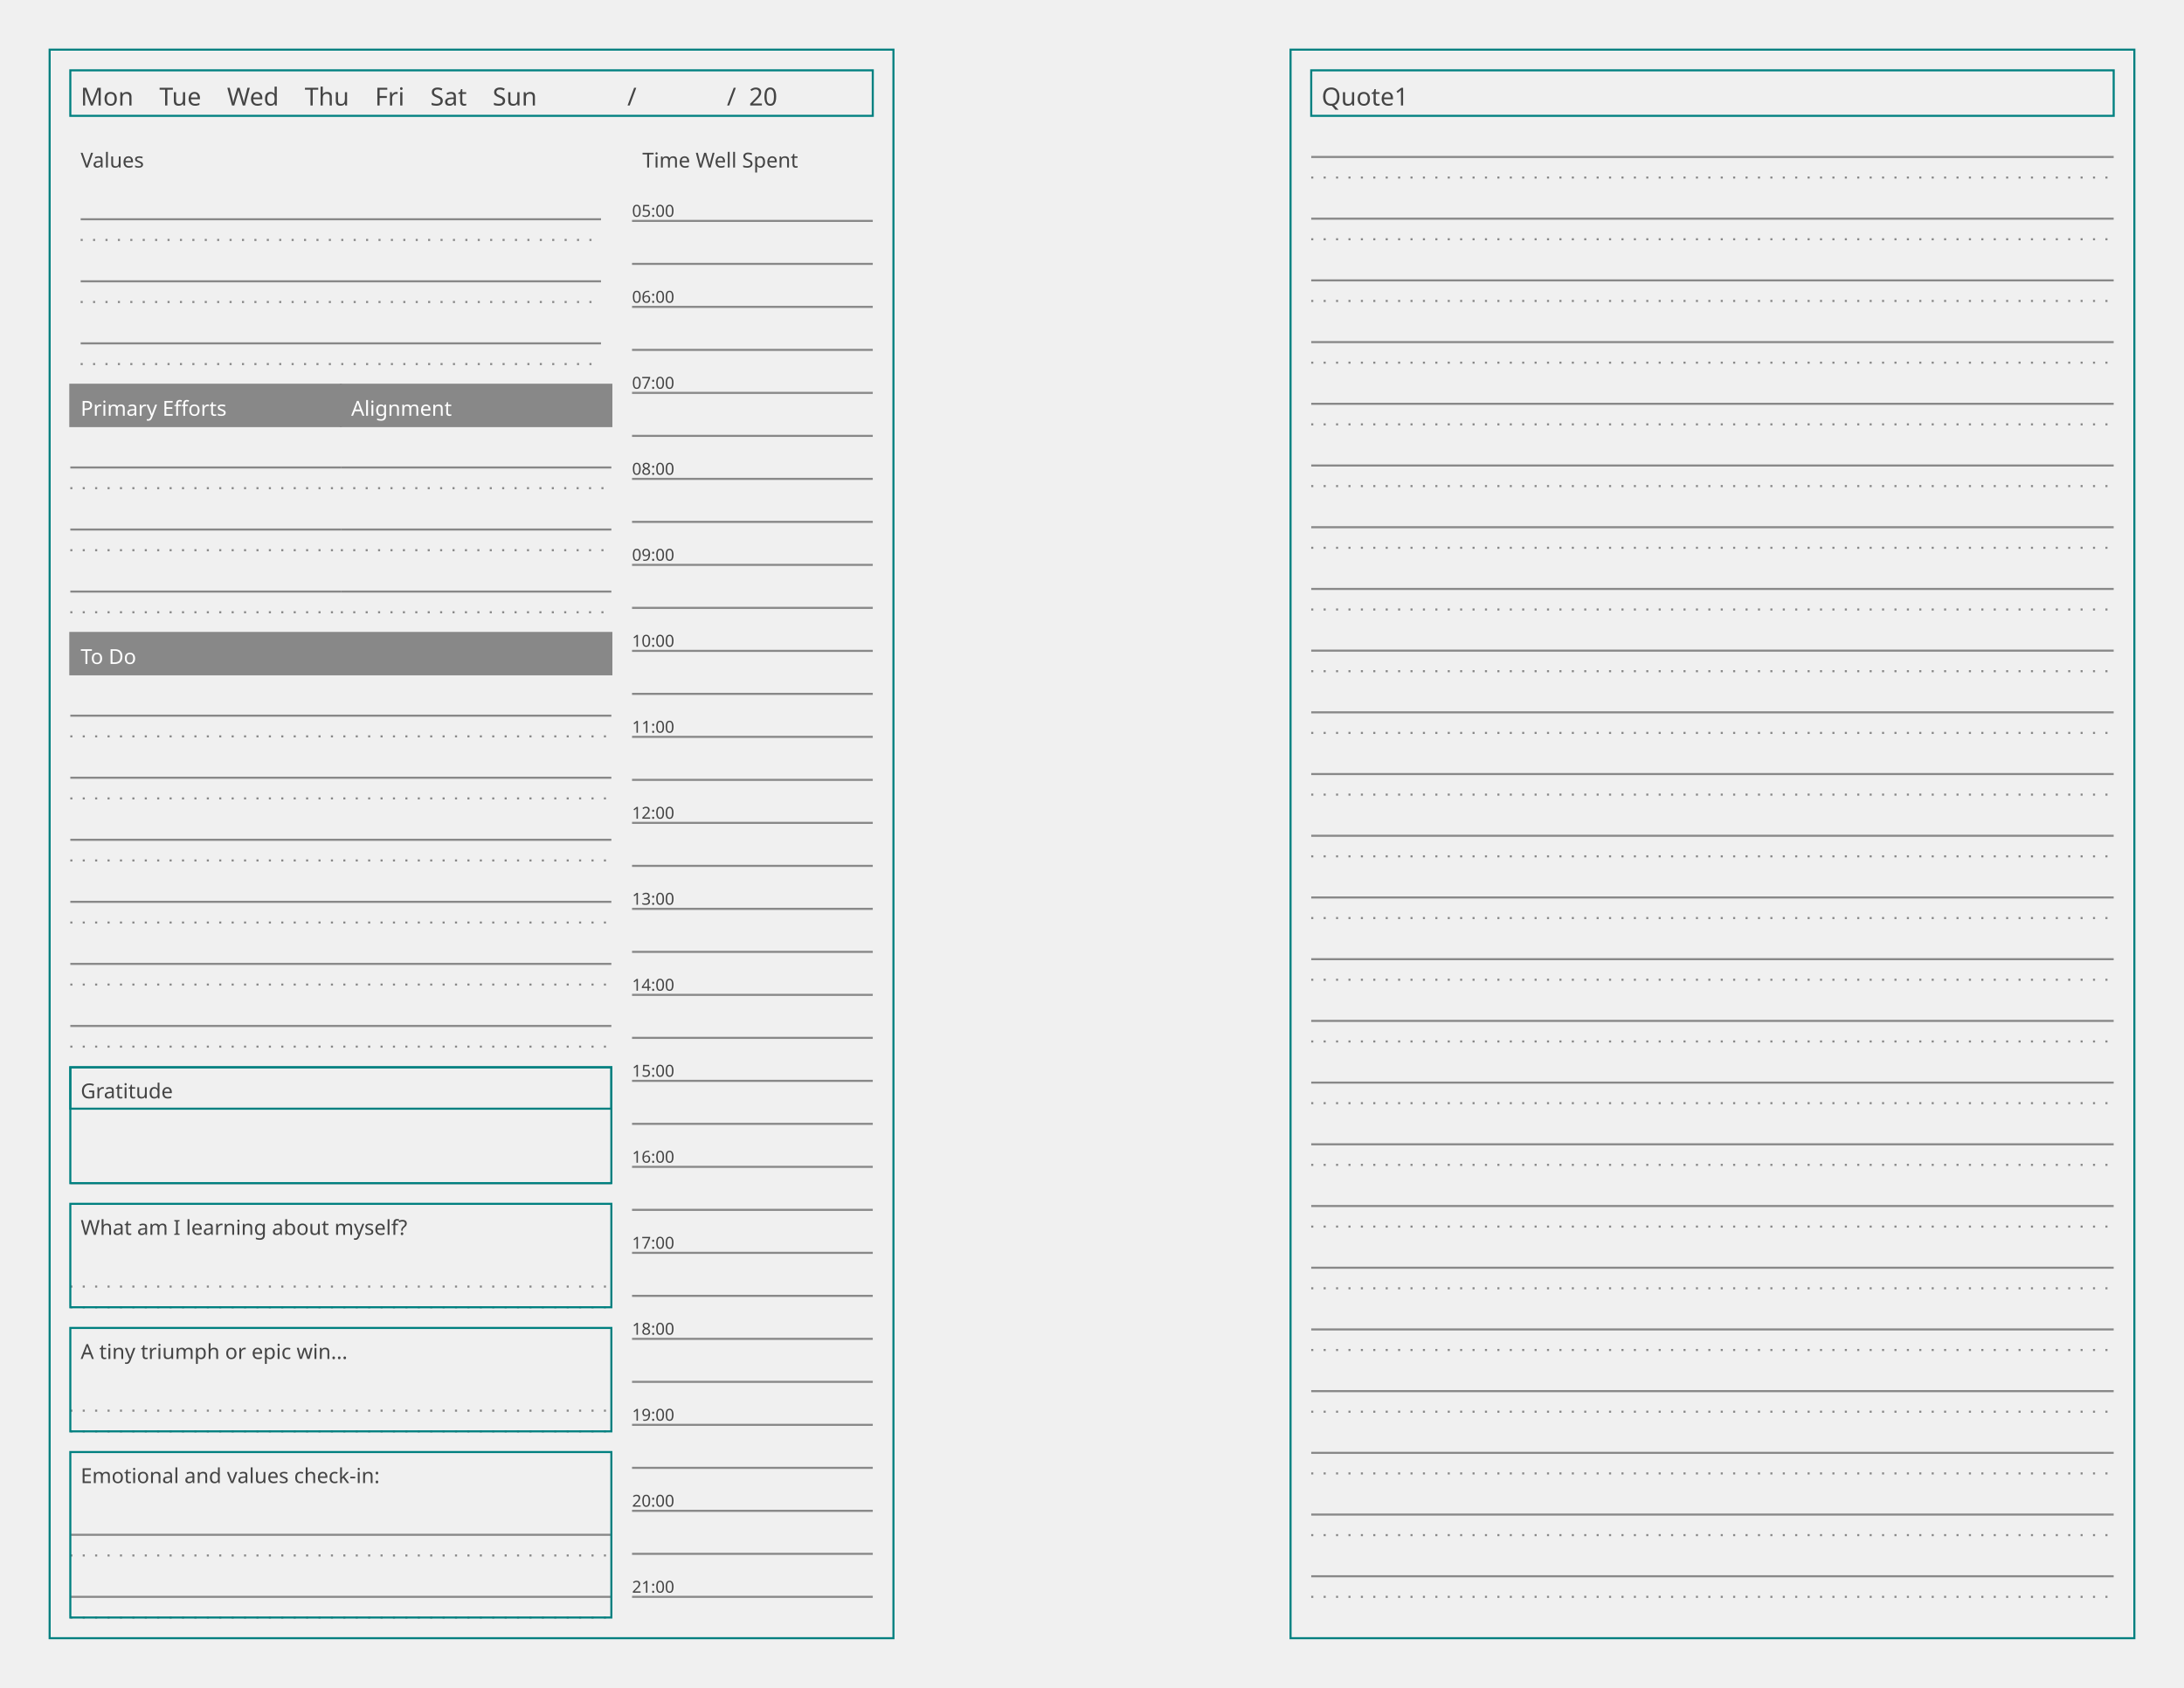
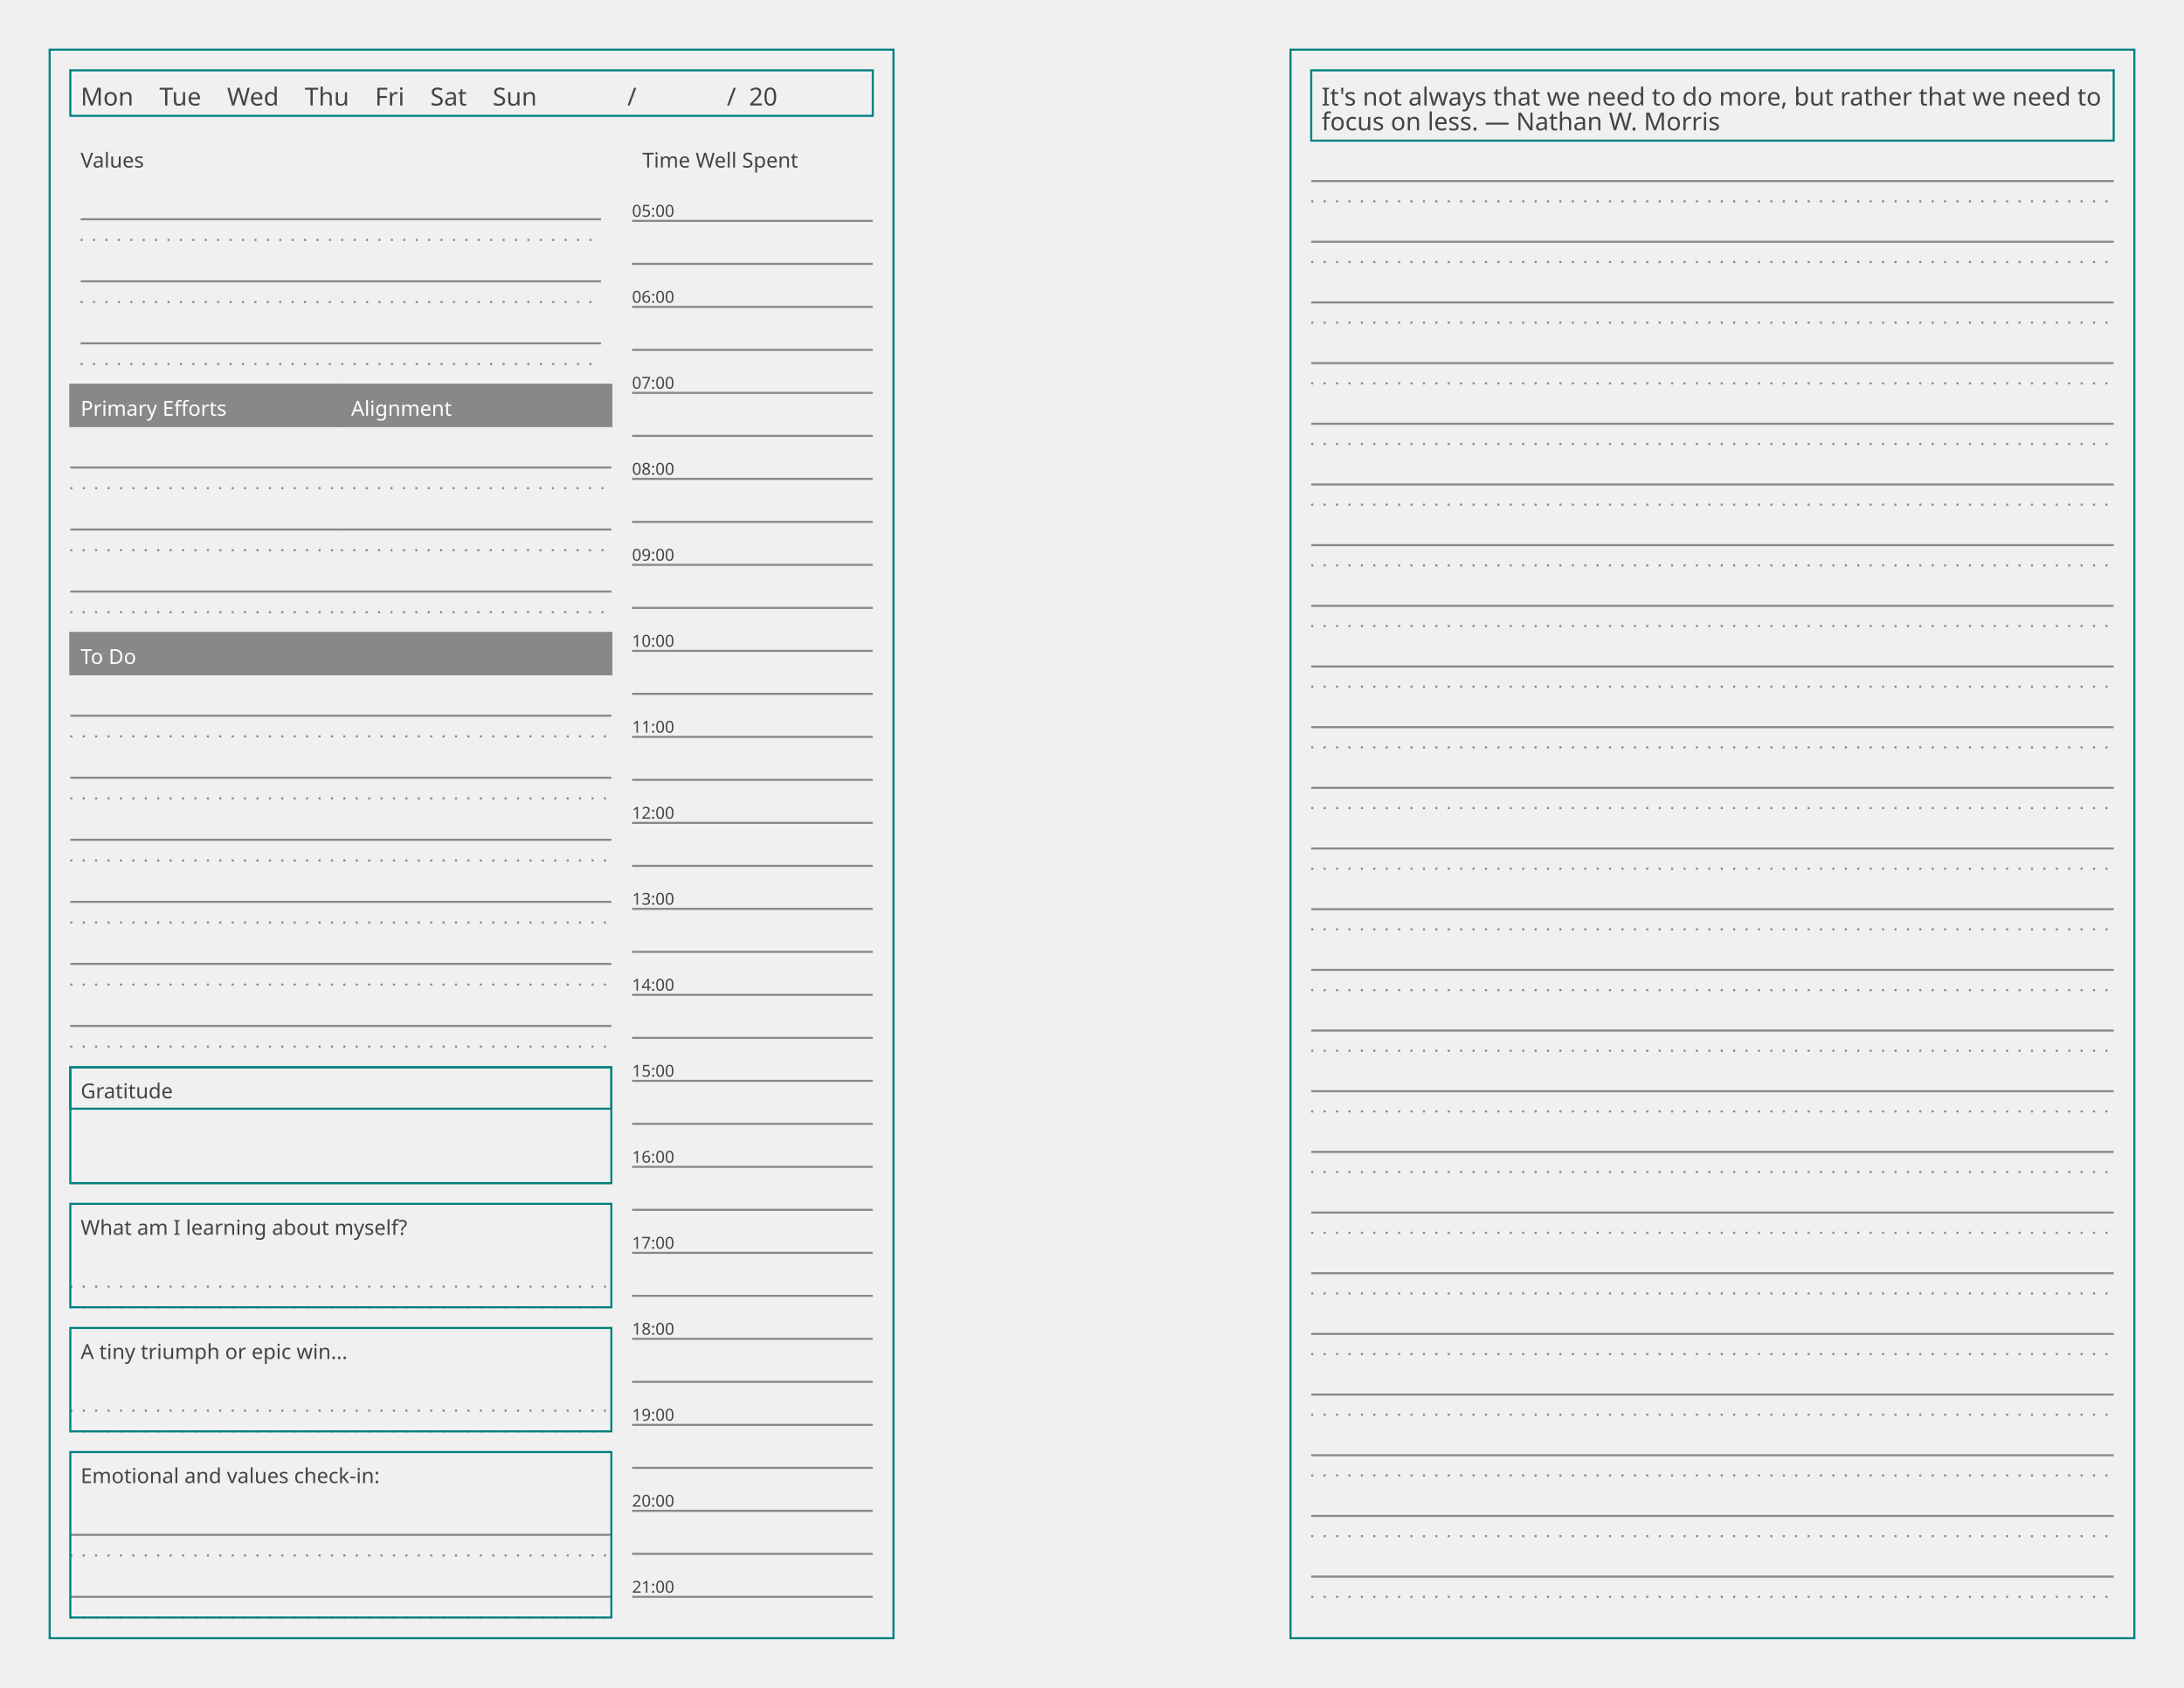
<svg xmlns="http://www.w3.org/2000/svg" baseProfile="tiny" height="8.5in" version="1.2" width="11in">
  <defs />
  <g transform="translate(24.0, 24.0)">
    <rect fill="none" height="768.0" stroke="#008080" width="408.0" x="0" y="0" />
    <g transform="translate(10, 10)">
      <rect fill="none" height="22" stroke="#008080" stroke-width="1" width="388.0" x="0" y="0" />
      <text alignment-baseline="text-after-edge" fill="#444444" font-family="Trebuchet MS" font-size="12" text-anchor="start" transform="translate(5,17)">Mon    Tue    Wed    Thu    Fri    Sat    Sun              /              /  20          </text>
    </g>
    <g transform="translate(10, 32)">
      <g transform="translate(0,10)">
        <g>
          <g transform="translate(0,0)">
            <text alignment-baseline="text-after-edge" fill="#444444" font-family="Ubuntu Mono" font-size="10" text-anchor="start" transform="translate(5,15)">Values</text>
          </g>
          <g transform="translate(0,20)">
            <g>
              <line stroke="#888888" stroke-dasharray="1,5" stroke-width="1" transform="translate(5,30.0)" x1="0" x2="251.6" y1="0" y2="0" />
              <line stroke="#888888" stroke-dasharray="1,5" stroke-width="1" transform="translate(5,60.0)" x1="0" x2="251.6" y1="0" y2="0" />
              <line stroke="#888888" stroke-dasharray="1,5" stroke-width="1" transform="translate(5,90.0)" x1="0" x2="251.6" y1="0" y2="0" />
            </g>
            <g>
              <line stroke="#888888" stroke-dasharray="1,0" stroke-width="1" transform="translate(5,20.0)" x1="0" x2="251.6" y1="0" y2="0" />
              <line stroke="#888888" stroke-dasharray="1,0" stroke-width="1" transform="translate(5,50.0)" x1="0" x2="251.6" y1="0" y2="0" />
              <line stroke="#888888" stroke-dasharray="1,0" stroke-width="1" transform="translate(5,80.0)" x1="0" x2="251.6" y1="0" y2="0" />
            </g>
          </g>
        </g>
      </g>
      <g transform="translate(0,130.0)">
        <g>
          <g transform="translate(0,0)">
            <g>
              <g transform="translate(0,0)">
                <rect fill="#888888" height="20" stroke="#888888" stroke-width="1" width="130.8" x="0" y="0" />
                <text alignment-baseline="text-after-edge" fill="#ffffff" font-family="Trebuchet MS" font-size="10" text-anchor="start" transform="translate(5,15)">Primary Efforts</text>
              </g>
              <g transform="translate(0,20)">
                <g>
                  <line stroke="#888888" stroke-dasharray="1,5" stroke-width="1" transform="translate(0,30.0)" x1="0" x2="130.8" y1="0" y2="0" />
                  <line stroke="#888888" stroke-dasharray="1,5" stroke-width="1" transform="translate(0,60.0)" x1="0" x2="130.8" y1="0" y2="0" />
                  <line stroke="#888888" stroke-dasharray="1,5" stroke-width="1" transform="translate(0,90.0)" x1="0" x2="130.8" y1="0" y2="0" />
                </g>
                <g>
                  <line stroke="#888888" stroke-dasharray="1,0" stroke-width="1" transform="translate(0,20.0)" x1="0" x2="130.8" y1="0" y2="0" />
                  <line stroke="#888888" stroke-dasharray="1,0" stroke-width="1" transform="translate(0,50.0)" x1="0" x2="130.8" y1="0" y2="0" />
                  <line stroke="#888888" stroke-dasharray="1,0" stroke-width="1" transform="translate(0,80.0)" x1="0" x2="130.8" y1="0" y2="0" />
                </g>
              </g>
            </g>
          </g>
          <g transform="translate(130.8,0)">
            <g>
              <g transform="translate(0,0)">
                <rect fill="#888888" height="20" stroke="#888888" stroke-width="1" width="130.8" x="0" y="0" />
                <text alignment-baseline="text-after-edge" fill="#ffffff" font-family="Trebuchet MS" font-size="10" text-anchor="start" transform="translate(5,15)">Alignment</text>
              </g>
              <g transform="translate(0,20)">
                <g>
                  <line stroke="#888888" stroke-dasharray="1,5" stroke-width="1" transform="translate(0,30.0)" x1="0" x2="130.8" y1="0" y2="0" />
                  <line stroke="#888888" stroke-dasharray="1,5" stroke-width="1" transform="translate(0,60.0)" x1="0" x2="130.8" y1="0" y2="0" />
                  <line stroke="#888888" stroke-dasharray="1,5" stroke-width="1" transform="translate(0,90.0)" x1="0" x2="130.8" y1="0" y2="0" />
                </g>
                <g>
                  <line stroke="#888888" stroke-dasharray="1,0" stroke-width="1" transform="translate(0,20.0)" x1="0" x2="130.8" y1="0" y2="0" />
                  <line stroke="#888888" stroke-dasharray="1,0" stroke-width="1" transform="translate(0,50.0)" x1="0" x2="130.8" y1="0" y2="0" />
                  <line stroke="#888888" stroke-dasharray="1,0" stroke-width="1" transform="translate(0,80.0)" x1="0" x2="130.8" y1="0" y2="0" />
                </g>
              </g>
            </g>
          </g>
        </g>
      </g>
      <g transform="translate(0,250.0)">
        <g>
          <g transform="translate(0,0)">
            <rect fill="#888888" height="20" stroke="#888888" stroke-width="1" width="261.6" x="0" y="0" />
            <text alignment-baseline="text-after-edge" fill="#ffffff" font-family="Ubuntu Mono" font-size="10" text-anchor="start" transform="translate(5,15)">To Do</text>
          </g>
          <g transform="translate(0,20)">
            <g>
              <line stroke="#888888" stroke-dasharray="1,5" stroke-width="1" transform="translate(0,30.0)" x1="0" x2="261.6" y1="0" y2="0" />
              <line stroke="#888888" stroke-dasharray="1,5" stroke-width="1" transform="translate(0,60.0)" x1="0" x2="261.6" y1="0" y2="0" />
              <line stroke="#888888" stroke-dasharray="1,5" stroke-width="1" transform="translate(0,90.0)" x1="0" x2="261.6" y1="0" y2="0" />
              <line stroke="#888888" stroke-dasharray="1,5" stroke-width="1" transform="translate(0,120.0)" x1="0" x2="261.6" y1="0" y2="0" />
              <line stroke="#888888" stroke-dasharray="1,5" stroke-width="1" transform="translate(0,150.0)" x1="0" x2="261.6" y1="0" y2="0" />
              <line stroke="#888888" stroke-dasharray="1,5" stroke-width="1" transform="translate(0,180.0)" x1="0" x2="261.6" y1="0" y2="0" />
            </g>
            <g>
              <line stroke="#888888" stroke-dasharray="1,0" stroke-width="1" transform="translate(0,20.0)" x1="0" x2="261.6" y1="0" y2="0" />
              <line stroke="#888888" stroke-dasharray="1,0" stroke-width="1" transform="translate(0,50.0)" x1="0" x2="261.6" y1="0" y2="0" />
              <line stroke="#888888" stroke-dasharray="1,0" stroke-width="1" transform="translate(0,80.0)" x1="0" x2="261.6" y1="0" y2="0" />
              <line stroke="#888888" stroke-dasharray="1,0" stroke-width="1" transform="translate(0,110.0)" x1="0" x2="261.6" y1="0" y2="0" />
              <line stroke="#888888" stroke-dasharray="1,0" stroke-width="1" transform="translate(0,140.0)" x1="0" x2="261.6" y1="0" y2="0" />
              <line stroke="#888888" stroke-dasharray="1,0" stroke-width="1" transform="translate(0,170.0)" x1="0" x2="261.6" y1="0" y2="0" />
            </g>
          </g>
        </g>
      </g>
      <g transform="translate(0,460.0)">
        <g>
          <g transform="translate(0,0)">
            <rect fill="none" height="20" stroke="#008080" stroke-width="1" width="261.6" x="0" y="0" />
            <text alignment-baseline="text-after-edge" fill="#444444" font-family="Trebuchet MS" font-size="10" text-anchor="start" transform="translate(5,15)">Gratitude</text>
          </g>
          <g transform="translate(0,20)">
            <line stroke="#888888" stroke-dasharray="1,0" stroke-width="1" transform="translate(0,36.0)" x1="0" x2="261.6" y1="0" y2="0" />
          </g>
        </g>
        <rect fill="none" height="56.0" stroke="#008080" stroke-width="1" width="261.6" x="0" y="0" />
      </g>
      <g transform="translate(0,526.0)">
        <g>
          <g transform="translate(0,0)">
            <text alignment-baseline="text-after-edge" fill="#444444" font-family="Ubuntu Mono" font-size="10" text-anchor="start" transform="translate(5,15)">What am I learning about myself?</text>
          </g>
          <g transform="translate(0,20)">
            <g>
              <line stroke="#888888" stroke-dasharray="1,5" stroke-width="1" transform="translate(0,30.0)" x1="0" x2="261.6" y1="0" y2="0" />
            </g>
            <g>
              <line stroke="#888888" stroke-dasharray="1,5" stroke-width="1" transform="translate(0,20.0)" x1="0" x2="261.6" y1="0" y2="0" />
            </g>
          </g>
        </g>
        <rect fill="none" height="50" stroke="#008080" stroke-width="1" width="261.6" x="0" y="0" />
      </g>
      <g transform="translate(0,586.0)">
        <g>
          <g transform="translate(0,0)">
            <text alignment-baseline="text-after-edge" fill="#444444" font-family="Ubuntu Mono" font-size="10" text-anchor="start" transform="translate(5,15)">A tiny triumph or epic win...</text>
          </g>
          <g transform="translate(0,20)">
            <g>
              <line stroke="#888888" stroke-dasharray="1,5" stroke-width="1" transform="translate(0,30.0)" x1="0" x2="261.6" y1="0" y2="0" />
            </g>
            <g>
              <line stroke="#888888" stroke-dasharray="1,5" stroke-width="1" transform="translate(0,20.0)" x1="0" x2="261.6" y1="0" y2="0" />
            </g>
          </g>
        </g>
        <rect fill="none" height="50" stroke="#008080" stroke-width="1" width="261.6" x="0" y="0" />
      </g>
      <g transform="translate(0,646.0)">
        <g>
          <g transform="translate(0,0)">
            <text alignment-baseline="text-after-edge" fill="#444444" font-family="Ubuntu Mono" font-size="10" text-anchor="start" transform="translate(5,15)">Emotional and values check-in:</text>
          </g>
          <g transform="translate(0,20)">
            <g>
              <line stroke="#888888" stroke-dasharray="1,5" stroke-width="1" transform="translate(0,30.0)" x1="0" x2="261.6" y1="0" y2="0" />
              <line stroke="#888888" stroke-dasharray="1,5" stroke-width="1" transform="translate(0,60.0)" x1="0" x2="261.6" y1="0" y2="0" />
            </g>
            <g>
              <line stroke="#888888" stroke-dasharray="1,0" stroke-width="1" transform="translate(0,20.0)" x1="0" x2="261.6" y1="0" y2="0" />
              <line stroke="#888888" stroke-dasharray="1,0" stroke-width="1" transform="translate(0,50.0)" x1="0" x2="261.6" y1="0" y2="0" />
            </g>
          </g>
        </g>
        <rect fill="none" height="80" stroke="#008080" stroke-width="1" width="261.6" x="0" y="0" />
      </g>
    </g>
    <g transform="translate(281.6,32)">
      <g>
        <rect fill="none" height="20" stroke="none" width="116.4" x="0" y="10" />
        <text alignment-baseline="text-after-edge" fill="#444444" font-family="Ubuntu Mono" font-size="10" text-anchor="start" x="5" y="25">Time Well Spent</text>
      </g>
      <g>
        <text alignment-baseline="text-after-edge" fill="#444444" font-family="Ubuntu Mono" font-size="8" text-anchor="start" x="0" y="48.788">05:00</text>
        <line stroke="#888888" x1="0" x2="116.4" y1="50.788" y2="50.788" />
        <line stroke="#888888" x1="0" x2="116.4" y1="71.576" y2="71.576" />
        <text alignment-baseline="text-after-edge" fill="#444444" font-family="Ubuntu Mono" font-size="8" text-anchor="start" x="0" y="90.364">06:00</text>
        <line stroke="#888888" x1="0" x2="116.4" y1="92.364" y2="92.364" />
        <line stroke="#888888" x1="0" x2="116.4" y1="113.152" y2="113.152" />
        <text alignment-baseline="text-after-edge" fill="#444444" font-family="Ubuntu Mono" font-size="8" text-anchor="start" x="0" y="131.939">07:00</text>
        <line stroke="#888888" x1="0" x2="116.4" y1="133.939" y2="133.939" />
        <line stroke="#888888" x1="0" x2="116.4" y1="154.727" y2="154.727" />
        <text alignment-baseline="text-after-edge" fill="#444444" font-family="Ubuntu Mono" font-size="8" text-anchor="start" x="0" y="173.515">08:00</text>
        <line stroke="#888888" x1="0" x2="116.4" y1="175.515" y2="175.515" />
        <line stroke="#888888" x1="0" x2="116.4" y1="196.303" y2="196.303" />
        <text alignment-baseline="text-after-edge" fill="#444444" font-family="Ubuntu Mono" font-size="8" text-anchor="start" x="0" y="215.091">09:00</text>
        <line stroke="#888888" x1="0" x2="116.4" y1="217.091" y2="217.091" />
        <line stroke="#888888" x1="0" x2="116.4" y1="237.879" y2="237.879" />
        <text alignment-baseline="text-after-edge" fill="#444444" font-family="Ubuntu Mono" font-size="8" text-anchor="start" x="0" y="256.667">10:00</text>
        <line stroke="#888888" x1="0" x2="116.4" y1="258.667" y2="258.667" />
        <line stroke="#888888" x1="0" x2="116.4" y1="279.455" y2="279.455" />
        <text alignment-baseline="text-after-edge" fill="#444444" font-family="Ubuntu Mono" font-size="8" text-anchor="start" x="0" y="298.242">11:00</text>
        <line stroke="#888888" x1="0" x2="116.4" y1="300.242" y2="300.242" />
        <line stroke="#888888" x1="0" x2="116.4" y1="321.03" y2="321.03" />
        <text alignment-baseline="text-after-edge" fill="#444444" font-family="Ubuntu Mono" font-size="8" text-anchor="start" x="0" y="339.818">12:00</text>
        <line stroke="#888888" x1="0" x2="116.4" y1="341.818" y2="341.818" />
        <line stroke="#888888" x1="0" x2="116.4" y1="362.606" y2="362.606" />
        <text alignment-baseline="text-after-edge" fill="#444444" font-family="Ubuntu Mono" font-size="8" text-anchor="start" x="0" y="381.394">13:00</text>
        <line stroke="#888888" x1="0" x2="116.4" y1="383.394" y2="383.394" />
        <line stroke="#888888" x1="0" x2="116.4" y1="404.182" y2="404.182" />
        <text alignment-baseline="text-after-edge" fill="#444444" font-family="Ubuntu Mono" font-size="8" text-anchor="start" x="0" y="422.97">14:00</text>
        <line stroke="#888888" x1="0" x2="116.4" y1="424.97" y2="424.97" />
        <line stroke="#888888" x1="0" x2="116.4" y1="445.758" y2="445.758" />
        <text alignment-baseline="text-after-edge" fill="#444444" font-family="Ubuntu Mono" font-size="8" text-anchor="start" x="0" y="464.545">15:00</text>
        <line stroke="#888888" x1="0" x2="116.4" y1="466.545" y2="466.545" />
        <line stroke="#888888" x1="0" x2="116.4" y1="487.333" y2="487.333" />
        <text alignment-baseline="text-after-edge" fill="#444444" font-family="Ubuntu Mono" font-size="8" text-anchor="start" x="0" y="506.121">16:00</text>
        <line stroke="#888888" x1="0" x2="116.4" y1="508.121" y2="508.121" />
        <line stroke="#888888" x1="0" x2="116.4" y1="528.909" y2="528.909" />
        <text alignment-baseline="text-after-edge" fill="#444444" font-family="Ubuntu Mono" font-size="8" text-anchor="start" x="0" y="547.697">17:00</text>
        <line stroke="#888888" x1="0" x2="116.4" y1="549.697" y2="549.697" />
        <line stroke="#888888" x1="0" x2="116.4" y1="570.485" y2="570.485" />
        <text alignment-baseline="text-after-edge" fill="#444444" font-family="Ubuntu Mono" font-size="8" text-anchor="start" x="0" y="589.273">18:00</text>
        <line stroke="#888888" x1="0" x2="116.4" y1="591.273" y2="591.273" />
        <line stroke="#888888" x1="0" x2="116.4" y1="612.061" y2="612.061" />
        <text alignment-baseline="text-after-edge" fill="#444444" font-family="Ubuntu Mono" font-size="8" text-anchor="start" x="0" y="630.848">19:00</text>
        <line stroke="#888888" x1="0" x2="116.4" y1="632.848" y2="632.848" />
        <line stroke="#888888" x1="0" x2="116.4" y1="653.636" y2="653.636" />
        <text alignment-baseline="text-after-edge" fill="#444444" font-family="Ubuntu Mono" font-size="8" text-anchor="start" x="0" y="672.424">20:00</text>
        <line stroke="#888888" x1="0" x2="116.4" y1="674.424" y2="674.424" />
        <line stroke="#888888" x1="0" x2="116.4" y1="695.212" y2="695.212" />
        <text alignment-baseline="text-after-edge" fill="#444444" font-family="Ubuntu Mono" font-size="8" text-anchor="start" x="0" y="714.0">21:00</text>
        <line stroke="#888888" x1="0" x2="116.4" y1="716.0" y2="716.0" />
      </g>
    </g>
  </g>
  <g transform="translate(624.0, 24.0)">
    <rect fill="none" height="768.0" stroke="#008080" width="408.0" x="0" y="0" />
    <g transform="translate(10, 10)">
-       <rect fill="none" height="22" stroke="#008080" stroke-width="1" width="388.0" x="0" y="0" />
-       <text alignment-baseline="text-after-edge" fill="#444444" font-family="Trebuchet MS" font-size="12" text-anchor="start" transform="translate(5,17)">Quote1</text>
-     </g>
-     <g transform="translate(10, 32)">
+       <rect fill="none" height="34" stroke="#008080" stroke-width="1" width="388.0" x="0" y="0" />
+       <text alignment-baseline="text-after-edge" fill="#444444" font-family="Trebuchet MS" font-size="12" text-anchor="start" transform="translate(5,17)">It's not always that we need to do more, but rather that we need to</text>
+       <text alignment-baseline="text-after-edge" fill="#444444" font-family="Trebuchet MS" font-size="12" text-anchor="start" transform="translate(5,29)">focus on less. — Nathan W. Morris</text>
+     </g>
+     <g transform="translate(10, 44)">
      <g transform="translate(0,0)">
        <g>
-           <line stroke="#888888" stroke-dasharray="1,5" stroke-width="1" transform="translate(0,29.83333)" x1="0" x2="388.0" y1="0" y2="0" />
-           <line stroke="#888888" stroke-dasharray="1,5" stroke-width="1" transform="translate(0,59.66667)" x1="0" x2="388.0" y1="0" y2="0" />
-           <line stroke="#888888" stroke-dasharray="1,5" stroke-width="1" transform="translate(0,89.5)" x1="0" x2="388.0" y1="0" y2="0" />
-           <line stroke="#888888" stroke-dasharray="1,5" stroke-width="1" transform="translate(0,119.3333)" x1="0" x2="388.0" y1="0" y2="0" />
-           <line stroke="#888888" stroke-dasharray="1,5" stroke-width="1" transform="translate(0,149.1667)" x1="0" x2="388.0" y1="0" y2="0" />
-           <line stroke="#888888" stroke-dasharray="1,5" stroke-width="1" transform="translate(0,179.0)" x1="0" x2="388.0" y1="0" y2="0" />
-           <line stroke="#888888" stroke-dasharray="1,5" stroke-width="1" transform="translate(0,208.8333)" x1="0" x2="388.0" y1="0" y2="0" />
-           <line stroke="#888888" stroke-dasharray="1,5" stroke-width="1" transform="translate(0,238.6667)" x1="0" x2="388.0" y1="0" y2="0" />
-           <line stroke="#888888" stroke-dasharray="1,5" stroke-width="1" transform="translate(0,268.5)" x1="0" x2="388.0" y1="0" y2="0" />
-           <line stroke="#888888" stroke-dasharray="1,5" stroke-width="1" transform="translate(0,298.3333)" x1="0" x2="388.0" y1="0" y2="0" />
-           <line stroke="#888888" stroke-dasharray="1,5" stroke-width="1" transform="translate(0,328.1667)" x1="0" x2="388.0" y1="0" y2="0" />
-           <line stroke="#888888" stroke-dasharray="1,5" stroke-width="1" transform="translate(0,358)" x1="0" x2="388.0" y1="0" y2="0" />
-           <line stroke="#888888" stroke-dasharray="1,5" stroke-width="1" transform="translate(0,387.8333)" x1="0" x2="388.0" y1="0" y2="0" />
-           <line stroke="#888888" stroke-dasharray="1,5" stroke-width="1" transform="translate(0,417.6667)" x1="0" x2="388.0" y1="0" y2="0" />
-           <line stroke="#888888" stroke-dasharray="1,5" stroke-width="1" transform="translate(0,447.5)" x1="0" x2="388.0" y1="0" y2="0" />
-           <line stroke="#888888" stroke-dasharray="1,5" stroke-width="1" transform="translate(0,477.3333)" x1="0" x2="388.0" y1="0" y2="0" />
-           <line stroke="#888888" stroke-dasharray="1,5" stroke-width="1" transform="translate(0,507.1667)" x1="0" x2="388.0" y1="0" y2="0" />
-           <line stroke="#888888" stroke-dasharray="1,5" stroke-width="1" transform="translate(0,537)" x1="0" x2="388.0" y1="0" y2="0" />
-           <line stroke="#888888" stroke-dasharray="1,5" stroke-width="1" transform="translate(0,566.8333)" x1="0" x2="388.0" y1="0" y2="0" />
-           <line stroke="#888888" stroke-dasharray="1,5" stroke-width="1" transform="translate(0,596.6667)" x1="0" x2="388.0" y1="0" y2="0" />
-           <line stroke="#888888" stroke-dasharray="1,5" stroke-width="1" transform="translate(0,626.5)" x1="0" x2="388.0" y1="0" y2="0" />
-           <line stroke="#888888" stroke-dasharray="1,5" stroke-width="1" transform="translate(0,656.3333)" x1="0" x2="388.0" y1="0" y2="0" />
-           <line stroke="#888888" stroke-dasharray="1,5" stroke-width="1" transform="translate(0,686.1667)" x1="0" x2="388.0" y1="0" y2="0" />
-           <line stroke="#888888" stroke-dasharray="1,5" stroke-width="1" transform="translate(0,716)" x1="0" x2="388.0" y1="0" y2="0" />
-         </g>
-         <g>
-           <line stroke="#888888" stroke-dasharray="1,0" stroke-width="1" transform="translate(0,19.88889)" x1="0" x2="388.0" y1="0" y2="0" />
-           <line stroke="#888888" stroke-dasharray="1,0" stroke-width="1" transform="translate(0,49.72222)" x1="0" x2="388.0" y1="0" y2="0" />
-           <line stroke="#888888" stroke-dasharray="1,0" stroke-width="1" transform="translate(0,79.55556)" x1="0" x2="388.0" y1="0" y2="0" />
-           <line stroke="#888888" stroke-dasharray="1,0" stroke-width="1" transform="translate(0,109.3889)" x1="0" x2="388.0" y1="0" y2="0" />
-           <line stroke="#888888" stroke-dasharray="1,0" stroke-width="1" transform="translate(0,139.2222)" x1="0" x2="388.0" y1="0" y2="0" />
-           <line stroke="#888888" stroke-dasharray="1,0" stroke-width="1" transform="translate(0,169.0556)" x1="0" x2="388.0" y1="0" y2="0" />
-           <line stroke="#888888" stroke-dasharray="1,0" stroke-width="1" transform="translate(0,198.8889)" x1="0" x2="388.0" y1="0" y2="0" />
-           <line stroke="#888888" stroke-dasharray="1,0" stroke-width="1" transform="translate(0,228.7222)" x1="0" x2="388.0" y1="0" y2="0" />
-           <line stroke="#888888" stroke-dasharray="1,0" stroke-width="1" transform="translate(0,258.5556)" x1="0" x2="388.0" y1="0" y2="0" />
-           <line stroke="#888888" stroke-dasharray="1,0" stroke-width="1" transform="translate(0,288.3889)" x1="0" x2="388.0" y1="0" y2="0" />
-           <line stroke="#888888" stroke-dasharray="1,0" stroke-width="1" transform="translate(0,318.2222)" x1="0" x2="388.0" y1="0" y2="0" />
-           <line stroke="#888888" stroke-dasharray="1,0" stroke-width="1" transform="translate(0,348.0556)" x1="0" x2="388.0" y1="0" y2="0" />
-           <line stroke="#888888" stroke-dasharray="1,0" stroke-width="1" transform="translate(0,377.8889)" x1="0" x2="388.0" y1="0" y2="0" />
-           <line stroke="#888888" stroke-dasharray="1,0" stroke-width="1" transform="translate(0,407.7222)" x1="0" x2="388.0" y1="0" y2="0" />
-           <line stroke="#888888" stroke-dasharray="1,0" stroke-width="1" transform="translate(0,437.5556)" x1="0" x2="388.0" y1="0" y2="0" />
-           <line stroke="#888888" stroke-dasharray="1,0" stroke-width="1" transform="translate(0,467.3889)" x1="0" x2="388.0" y1="0" y2="0" />
-           <line stroke="#888888" stroke-dasharray="1,0" stroke-width="1" transform="translate(0,497.2222)" x1="0" x2="388.0" y1="0" y2="0" />
-           <line stroke="#888888" stroke-dasharray="1,0" stroke-width="1" transform="translate(0,527.0556)" x1="0" x2="388.0" y1="0" y2="0" />
-           <line stroke="#888888" stroke-dasharray="1,0" stroke-width="1" transform="translate(0,556.8889)" x1="0" x2="388.0" y1="0" y2="0" />
-           <line stroke="#888888" stroke-dasharray="1,0" stroke-width="1" transform="translate(0,586.7222)" x1="0" x2="388.0" y1="0" y2="0" />
-           <line stroke="#888888" stroke-dasharray="1,0" stroke-width="1" transform="translate(0,616.5556)" x1="0" x2="388.0" y1="0" y2="0" />
-           <line stroke="#888888" stroke-dasharray="1,0" stroke-width="1" transform="translate(0,646.3889)" x1="0" x2="388.0" y1="0" y2="0" />
-           <line stroke="#888888" stroke-dasharray="1,0" stroke-width="1" transform="translate(0,676.2222)" x1="0" x2="388.0" y1="0" y2="0" />
-           <line stroke="#888888" stroke-dasharray="1,0" stroke-width="1" transform="translate(0,706.0556)" x1="0" x2="388.0" y1="0" y2="0" />
+           <line stroke="#888888" stroke-dasharray="1,5" stroke-width="1" transform="translate(0,29.33333)" x1="0" x2="388.0" y1="0" y2="0" />
+           <line stroke="#888888" stroke-dasharray="1,5" stroke-width="1" transform="translate(0,58.66667)" x1="0" x2="388.0" y1="0" y2="0" />
+           <line stroke="#888888" stroke-dasharray="1,5" stroke-width="1" transform="translate(0,88.0)" x1="0" x2="388.0" y1="0" y2="0" />
+           <line stroke="#888888" stroke-dasharray="1,5" stroke-width="1" transform="translate(0,117.3333)" x1="0" x2="388.0" y1="0" y2="0" />
+           <line stroke="#888888" stroke-dasharray="1,5" stroke-width="1" transform="translate(0,146.6667)" x1="0" x2="388.0" y1="0" y2="0" />
+           <line stroke="#888888" stroke-dasharray="1,5" stroke-width="1" transform="translate(0,176.0)" x1="0" x2="388.0" y1="0" y2="0" />
+           <line stroke="#888888" stroke-dasharray="1,5" stroke-width="1" transform="translate(0,205.3333)" x1="0" x2="388.0" y1="0" y2="0" />
+           <line stroke="#888888" stroke-dasharray="1,5" stroke-width="1" transform="translate(0,234.6667)" x1="0" x2="388.0" y1="0" y2="0" />
+           <line stroke="#888888" stroke-dasharray="1,5" stroke-width="1" transform="translate(0,264.0)" x1="0" x2="388.0" y1="0" y2="0" />
+           <line stroke="#888888" stroke-dasharray="1,5" stroke-width="1" transform="translate(0,293.3333)" x1="0" x2="388.0" y1="0" y2="0" />
+           <line stroke="#888888" stroke-dasharray="1,5" stroke-width="1" transform="translate(0,322.6667)" x1="0" x2="388.0" y1="0" y2="0" />
+           <line stroke="#888888" stroke-dasharray="1,5" stroke-width="1" transform="translate(0,352)" x1="0" x2="388.0" y1="0" y2="0" />
+           <line stroke="#888888" stroke-dasharray="1,5" stroke-width="1" transform="translate(0,381.3333)" x1="0" x2="388.0" y1="0" y2="0" />
+           <line stroke="#888888" stroke-dasharray="1,5" stroke-width="1" transform="translate(0,410.6667)" x1="0" x2="388.0" y1="0" y2="0" />
+           <line stroke="#888888" stroke-dasharray="1,5" stroke-width="1" transform="translate(0,440)" x1="0" x2="388.0" y1="0" y2="0" />
+           <line stroke="#888888" stroke-dasharray="1,5" stroke-width="1" transform="translate(0,469.3333)" x1="0" x2="388.0" y1="0" y2="0" />
+           <line stroke="#888888" stroke-dasharray="1,5" stroke-width="1" transform="translate(0,498.6667)" x1="0" x2="388.0" y1="0" y2="0" />
+           <line stroke="#888888" stroke-dasharray="1,5" stroke-width="1" transform="translate(0,528)" x1="0" x2="388.0" y1="0" y2="0" />
+           <line stroke="#888888" stroke-dasharray="1,5" stroke-width="1" transform="translate(0,557.3333)" x1="0" x2="388.0" y1="0" y2="0" />
+           <line stroke="#888888" stroke-dasharray="1,5" stroke-width="1" transform="translate(0,586.6667)" x1="0" x2="388.0" y1="0" y2="0" />
+           <line stroke="#888888" stroke-dasharray="1,5" stroke-width="1" transform="translate(0,616.0)" x1="0" x2="388.0" y1="0" y2="0" />
+           <line stroke="#888888" stroke-dasharray="1,5" stroke-width="1" transform="translate(0,645.3333)" x1="0" x2="388.0" y1="0" y2="0" />
+           <line stroke="#888888" stroke-dasharray="1,5" stroke-width="1" transform="translate(0,674.6667)" x1="0" x2="388.0" y1="0" y2="0" />
+           <line stroke="#888888" stroke-dasharray="1,5" stroke-width="1" transform="translate(0,704)" x1="0" x2="388.0" y1="0" y2="0" />
+         </g>
+         <g>
+           <line stroke="#888888" stroke-dasharray="1,0" stroke-width="1" transform="translate(0,19.55556)" x1="0" x2="388.0" y1="0" y2="0" />
+           <line stroke="#888888" stroke-dasharray="1,0" stroke-width="1" transform="translate(0,48.88889)" x1="0" x2="388.0" y1="0" y2="0" />
+           <line stroke="#888888" stroke-dasharray="1,0" stroke-width="1" transform="translate(0,78.22222)" x1="0" x2="388.0" y1="0" y2="0" />
+           <line stroke="#888888" stroke-dasharray="1,0" stroke-width="1" transform="translate(0,107.5556)" x1="0" x2="388.0" y1="0" y2="0" />
+           <line stroke="#888888" stroke-dasharray="1,0" stroke-width="1" transform="translate(0,136.8889)" x1="0" x2="388.0" y1="0" y2="0" />
+           <line stroke="#888888" stroke-dasharray="1,0" stroke-width="1" transform="translate(0,166.2222)" x1="0" x2="388.0" y1="0" y2="0" />
+           <line stroke="#888888" stroke-dasharray="1,0" stroke-width="1" transform="translate(0,195.5556)" x1="0" x2="388.0" y1="0" y2="0" />
+           <line stroke="#888888" stroke-dasharray="1,0" stroke-width="1" transform="translate(0,224.8889)" x1="0" x2="388.0" y1="0" y2="0" />
+           <line stroke="#888888" stroke-dasharray="1,0" stroke-width="1" transform="translate(0,254.2222)" x1="0" x2="388.0" y1="0" y2="0" />
+           <line stroke="#888888" stroke-dasharray="1,0" stroke-width="1" transform="translate(0,283.5556)" x1="0" x2="388.0" y1="0" y2="0" />
+           <line stroke="#888888" stroke-dasharray="1,0" stroke-width="1" transform="translate(0,312.8889)" x1="0" x2="388.0" y1="0" y2="0" />
+           <line stroke="#888888" stroke-dasharray="1,0" stroke-width="1" transform="translate(0,342.2222)" x1="0" x2="388.0" y1="0" y2="0" />
+           <line stroke="#888888" stroke-dasharray="1,0" stroke-width="1" transform="translate(0,371.5556)" x1="0" x2="388.0" y1="0" y2="0" />
+           <line stroke="#888888" stroke-dasharray="1,0" stroke-width="1" transform="translate(0,400.8889)" x1="0" x2="388.0" y1="0" y2="0" />
+           <line stroke="#888888" stroke-dasharray="1,0" stroke-width="1" transform="translate(0,430.2222)" x1="0" x2="388.0" y1="0" y2="0" />
+           <line stroke="#888888" stroke-dasharray="1,0" stroke-width="1" transform="translate(0,459.5556)" x1="0" x2="388.0" y1="0" y2="0" />
+           <line stroke="#888888" stroke-dasharray="1,0" stroke-width="1" transform="translate(0,488.8889)" x1="0" x2="388.0" y1="0" y2="0" />
+           <line stroke="#888888" stroke-dasharray="1,0" stroke-width="1" transform="translate(0,518.2222)" x1="0" x2="388.0" y1="0" y2="0" />
+           <line stroke="#888888" stroke-dasharray="1,0" stroke-width="1" transform="translate(0,547.5556)" x1="0" x2="388.0" y1="0" y2="0" />
+           <line stroke="#888888" stroke-dasharray="1,0" stroke-width="1" transform="translate(0,576.8889)" x1="0" x2="388.0" y1="0" y2="0" />
+           <line stroke="#888888" stroke-dasharray="1,0" stroke-width="1" transform="translate(0,606.2222)" x1="0" x2="388.0" y1="0" y2="0" />
+           <line stroke="#888888" stroke-dasharray="1,0" stroke-width="1" transform="translate(0,635.5556)" x1="0" x2="388.0" y1="0" y2="0" />
+           <line stroke="#888888" stroke-dasharray="1,0" stroke-width="1" transform="translate(0,664.8889)" x1="0" x2="388.0" y1="0" y2="0" />
+           <line stroke="#888888" stroke-dasharray="1,0" stroke-width="1" transform="translate(0,694.2222)" x1="0" x2="388.0" y1="0" y2="0" />
        </g>
      </g>
    </g>
  </g>
</svg>
